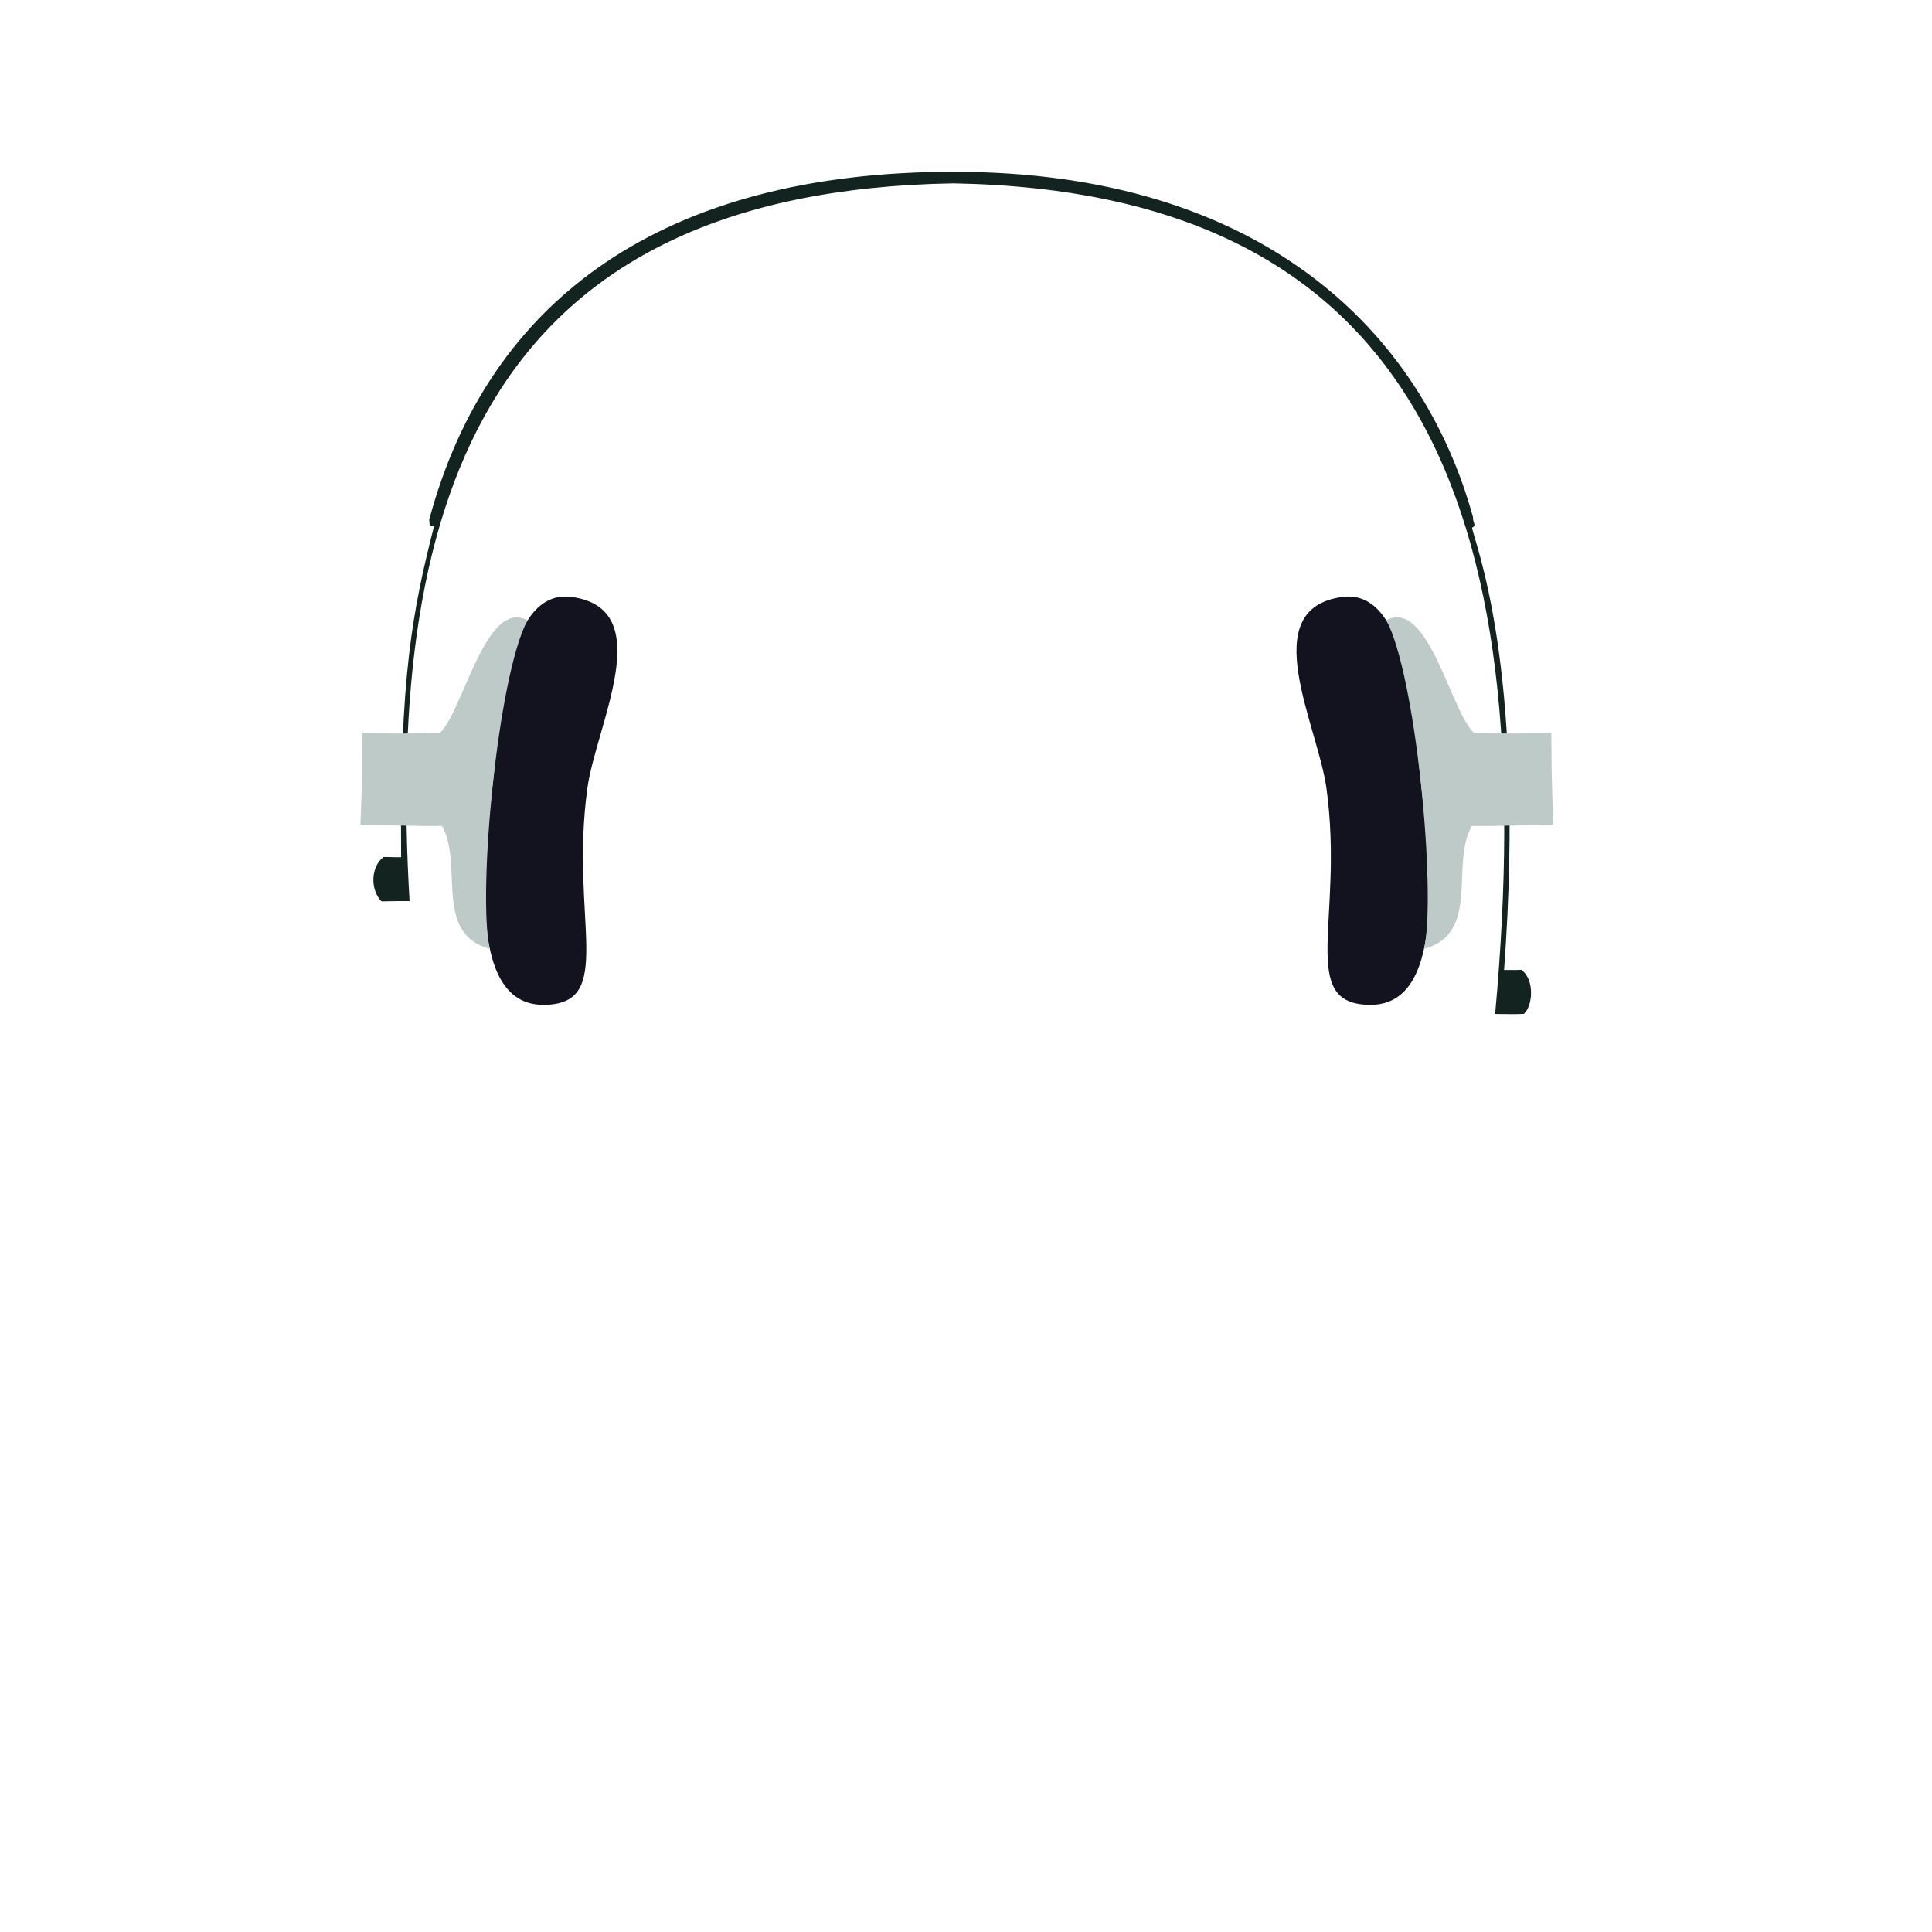
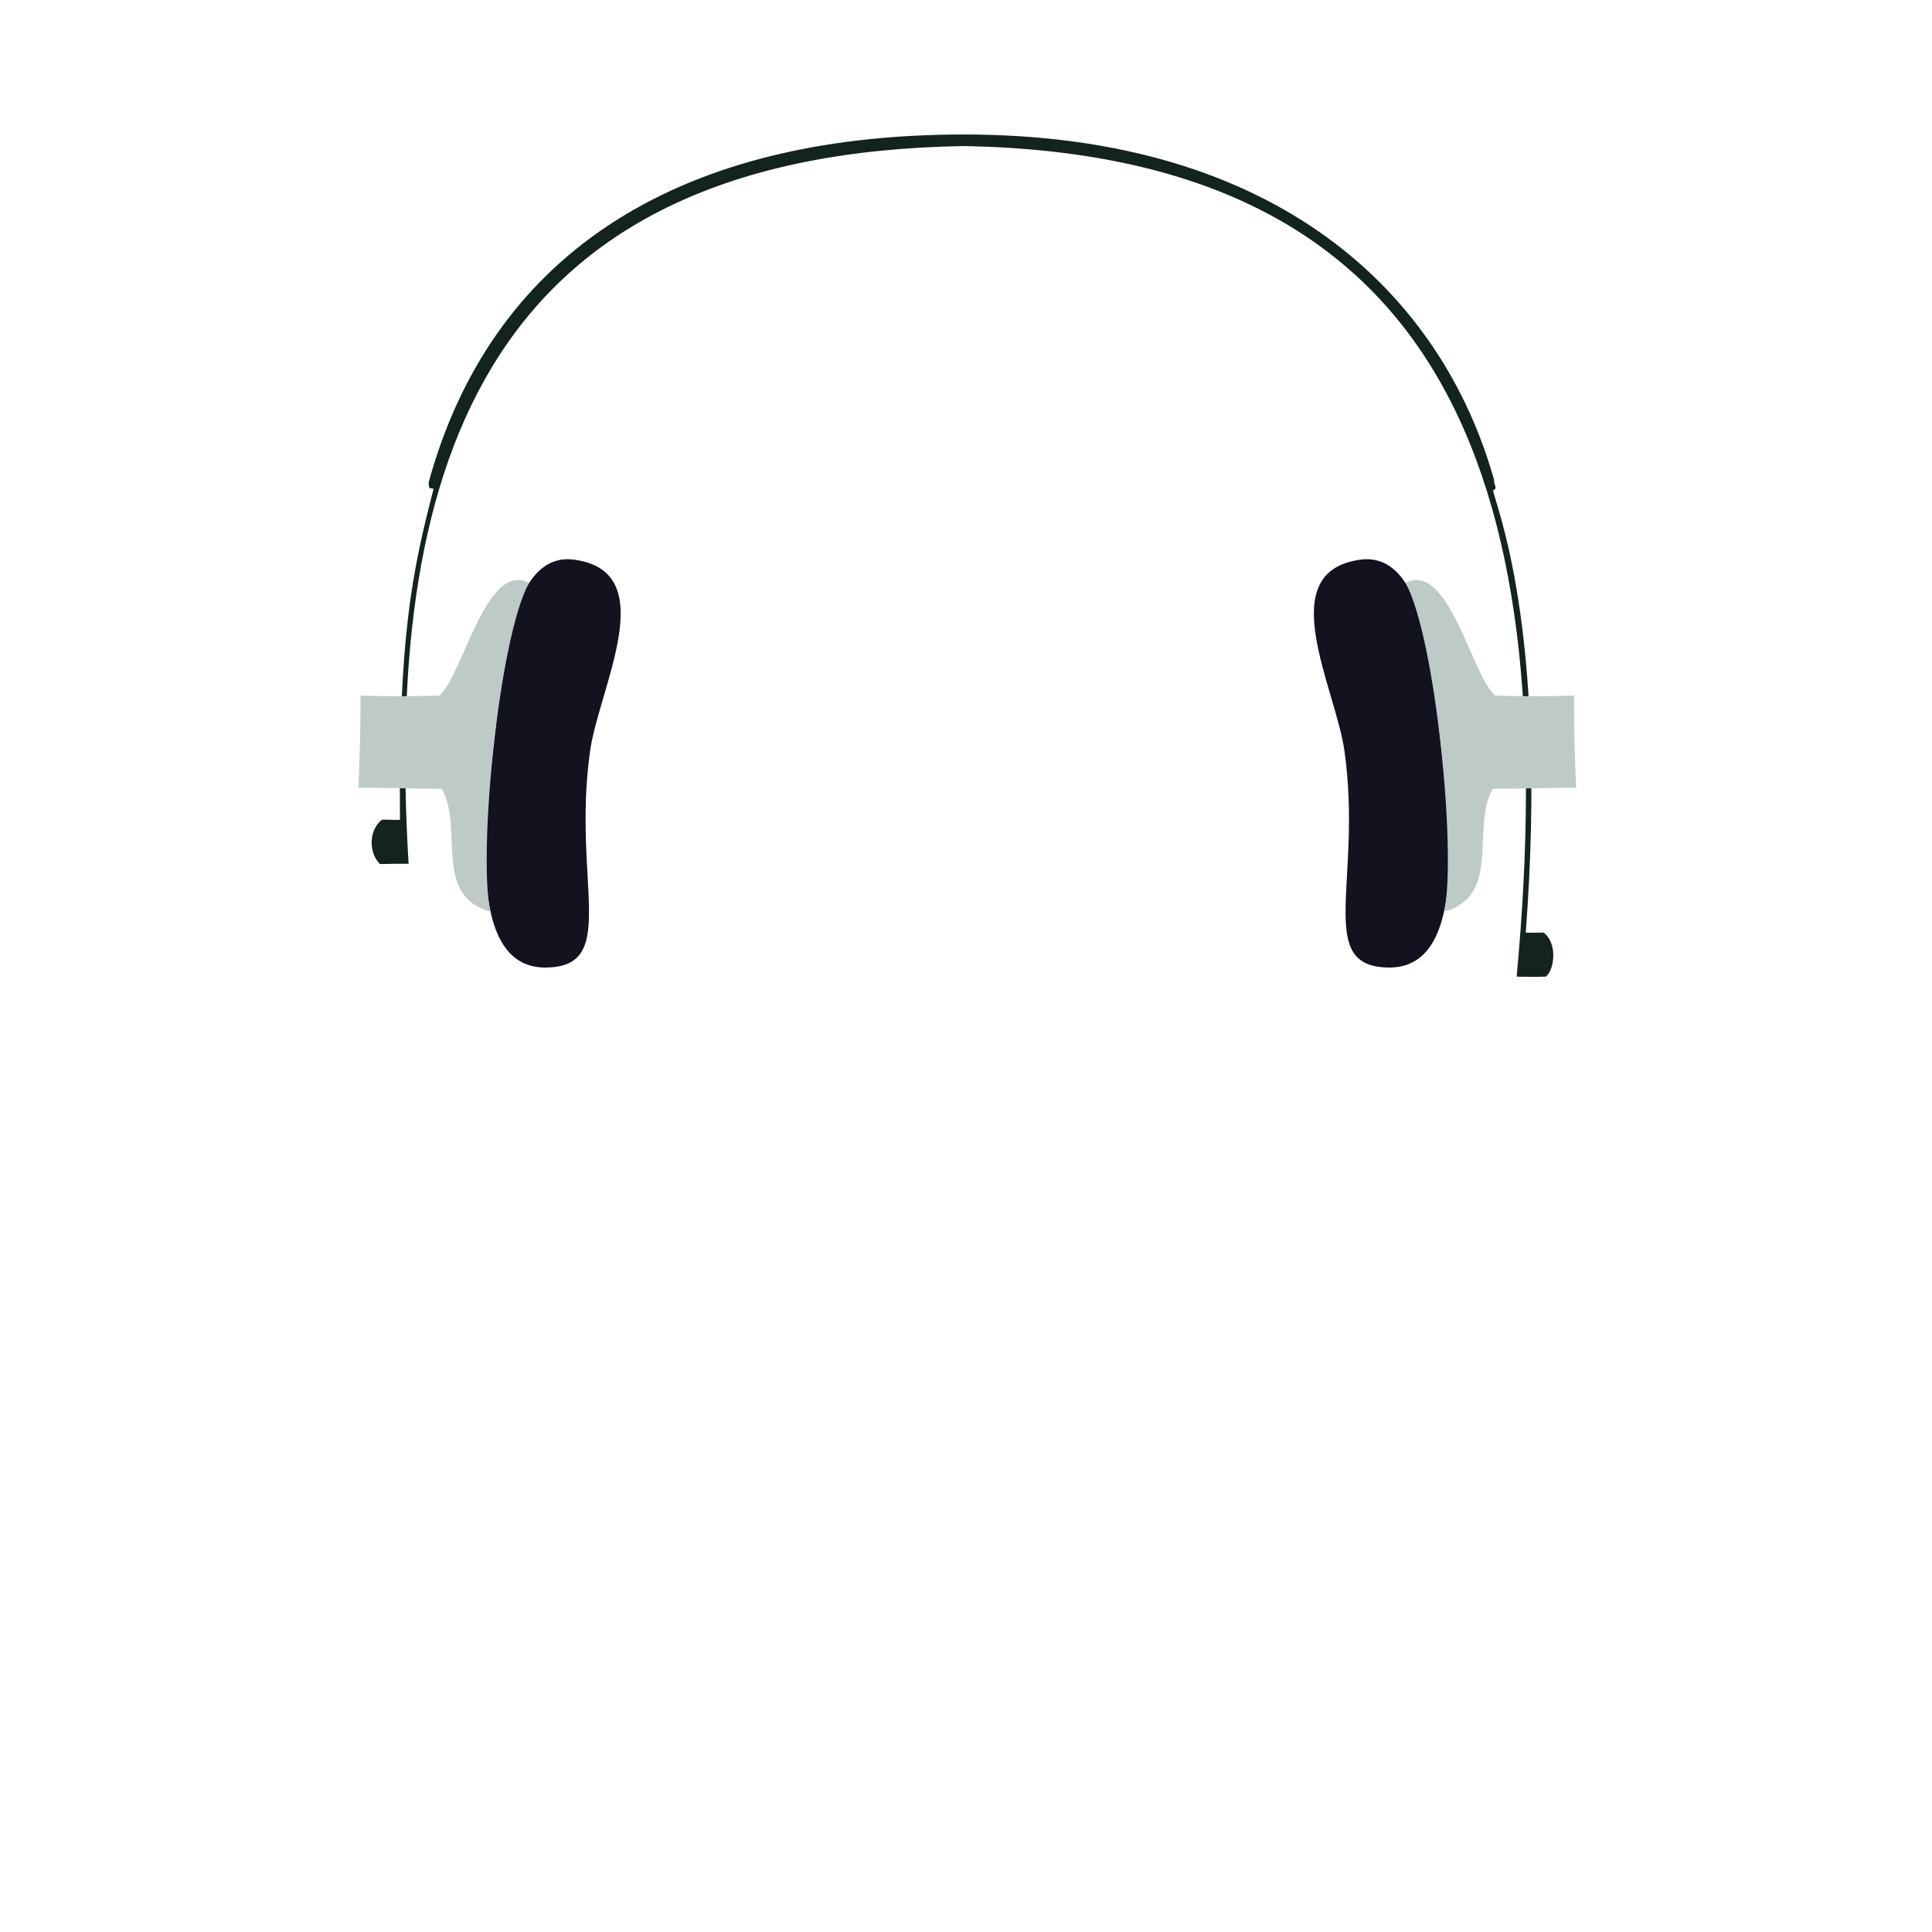
<svg xmlns="http://www.w3.org/2000/svg" width="124.19mm" height="124.19mm" viewBox="0 0 124.19 124.19" version="1.1" id="svg151">
-   <g id="layer35" class="hat">
-     <g id="g1539-7" transform="translate(0.04295678,-0.348637)">
+   <g id="g4111" class="hat">
+     <g id="g1539-7" transform="matrix(1.020702,0,0,1,-0.5632652,-2.746429)">
      <path style="fill:#13231f;fill-opacity:1;stroke:none;stroke-width:0.265px;stroke-linecap:butt;stroke-linejoin:miter;stroke-opacity:1" d="m 61.242,12.135 c -29.73,0.49 -36.515,19.862 -34.958,46.137 -0.414,-0.003 -0.967,-0.005 -1.806,0.017 -0.729,-0.751 -0.697,-2.209 0.129,-2.852 0.558,-0.004 0.463,0.019 1.134,0.012 -0.094,-11.601 0.729,-15.826 2.115,-21.272 -0.27,-0.135 -0.281,0.122 -0.309,-0.424 3.83,-14.243 15.126,-22.358 33.695,-22.361 19.86,-0.004 30.131,10.321 33.402,22.201 -0.032,0.329 0.262,0.554 -0.061,0.663 0.074,0.815 3.502,8.709 2.057,28.443 0.71,0.011 0.862,-0.003 1.117,-0.01 0.884,0.665 0.71,2.364 0.152,2.834 -0.659,0.027 -0.983,0.01 -1.844,0.004 3.008,-32.813 -5.105,-52.855 -34.824,-53.392 z" id="path7671-4" />
      <path style="fill:#13121f;fill-opacity:1;stroke:none;stroke-width:0.265px;stroke-linecap:butt;stroke-linejoin:miter;stroke-opacity:1" d="m 36.705,38.722 c -4.015,-0.547 -4.539,7.063 -4.975,11.092 -0.554,5.121 -1.991,15.14 3.16,15.126 4.733,-0.014 1.669,-5.493 2.823,-13.916 C 38.272,46.947 42.306,39.484 36.705,38.722 Z" id="path2995-67" />
      <path style="fill:#becac8;fill-opacity:1;stroke:none;stroke-width:0.265px;stroke-linecap:butt;stroke-linejoin:miter;stroke-opacity:1" d="m 33.865,40.217 c -2.693,-1.431 -4.14,5.858 -5.63,7.243 -1.812,0.051 -3.181,0.054 -4.975,0 -0.024,2.566 -0.003,2.556 -0.134,5.916 3.44,0.033 3.237,0.076 5.244,0.067 1.405,2.498 -0.586,6.889 3.059,7.899 -0.777,-3.785 0.539,-17.586 2.437,-21.125 z" id="path4018-1" />
      <path style="fill:#13121f;fill-opacity:1;stroke:none;stroke-width:0.265px;stroke-linecap:butt;stroke-linejoin:miter;stroke-opacity:1" d="m 86.231,38.722 c 4.015,-0.547 4.539,7.063 4.975,11.092 0.554,5.121 1.991,15.14 -3.16,15.126 -4.733,-0.014 -1.669,-5.493 -2.823,-13.916 C 84.664,46.947 80.63,39.484 86.231,38.722 Z" id="path2995-6-9" />
      <path style="fill:#becac8;fill-opacity:1;stroke:none;stroke-width:0.265px;stroke-linecap:butt;stroke-linejoin:miter;stroke-opacity:1" d="m 89.071,40.217 c 2.693,-1.431 4.14,5.858 5.63,7.243 1.812,0.051 3.181,0.054 4.975,0 0.024,2.566 0.003,2.556 0.134,5.916 -3.44,0.033 -3.237,0.076 -5.244,0.067 -1.405,2.498 0.586,6.889 -3.059,7.899 0.777,-3.785 -0.539,-17.586 -2.437,-21.125 z" id="path4018-9-5" />
    </g>
  </g>
</svg>
